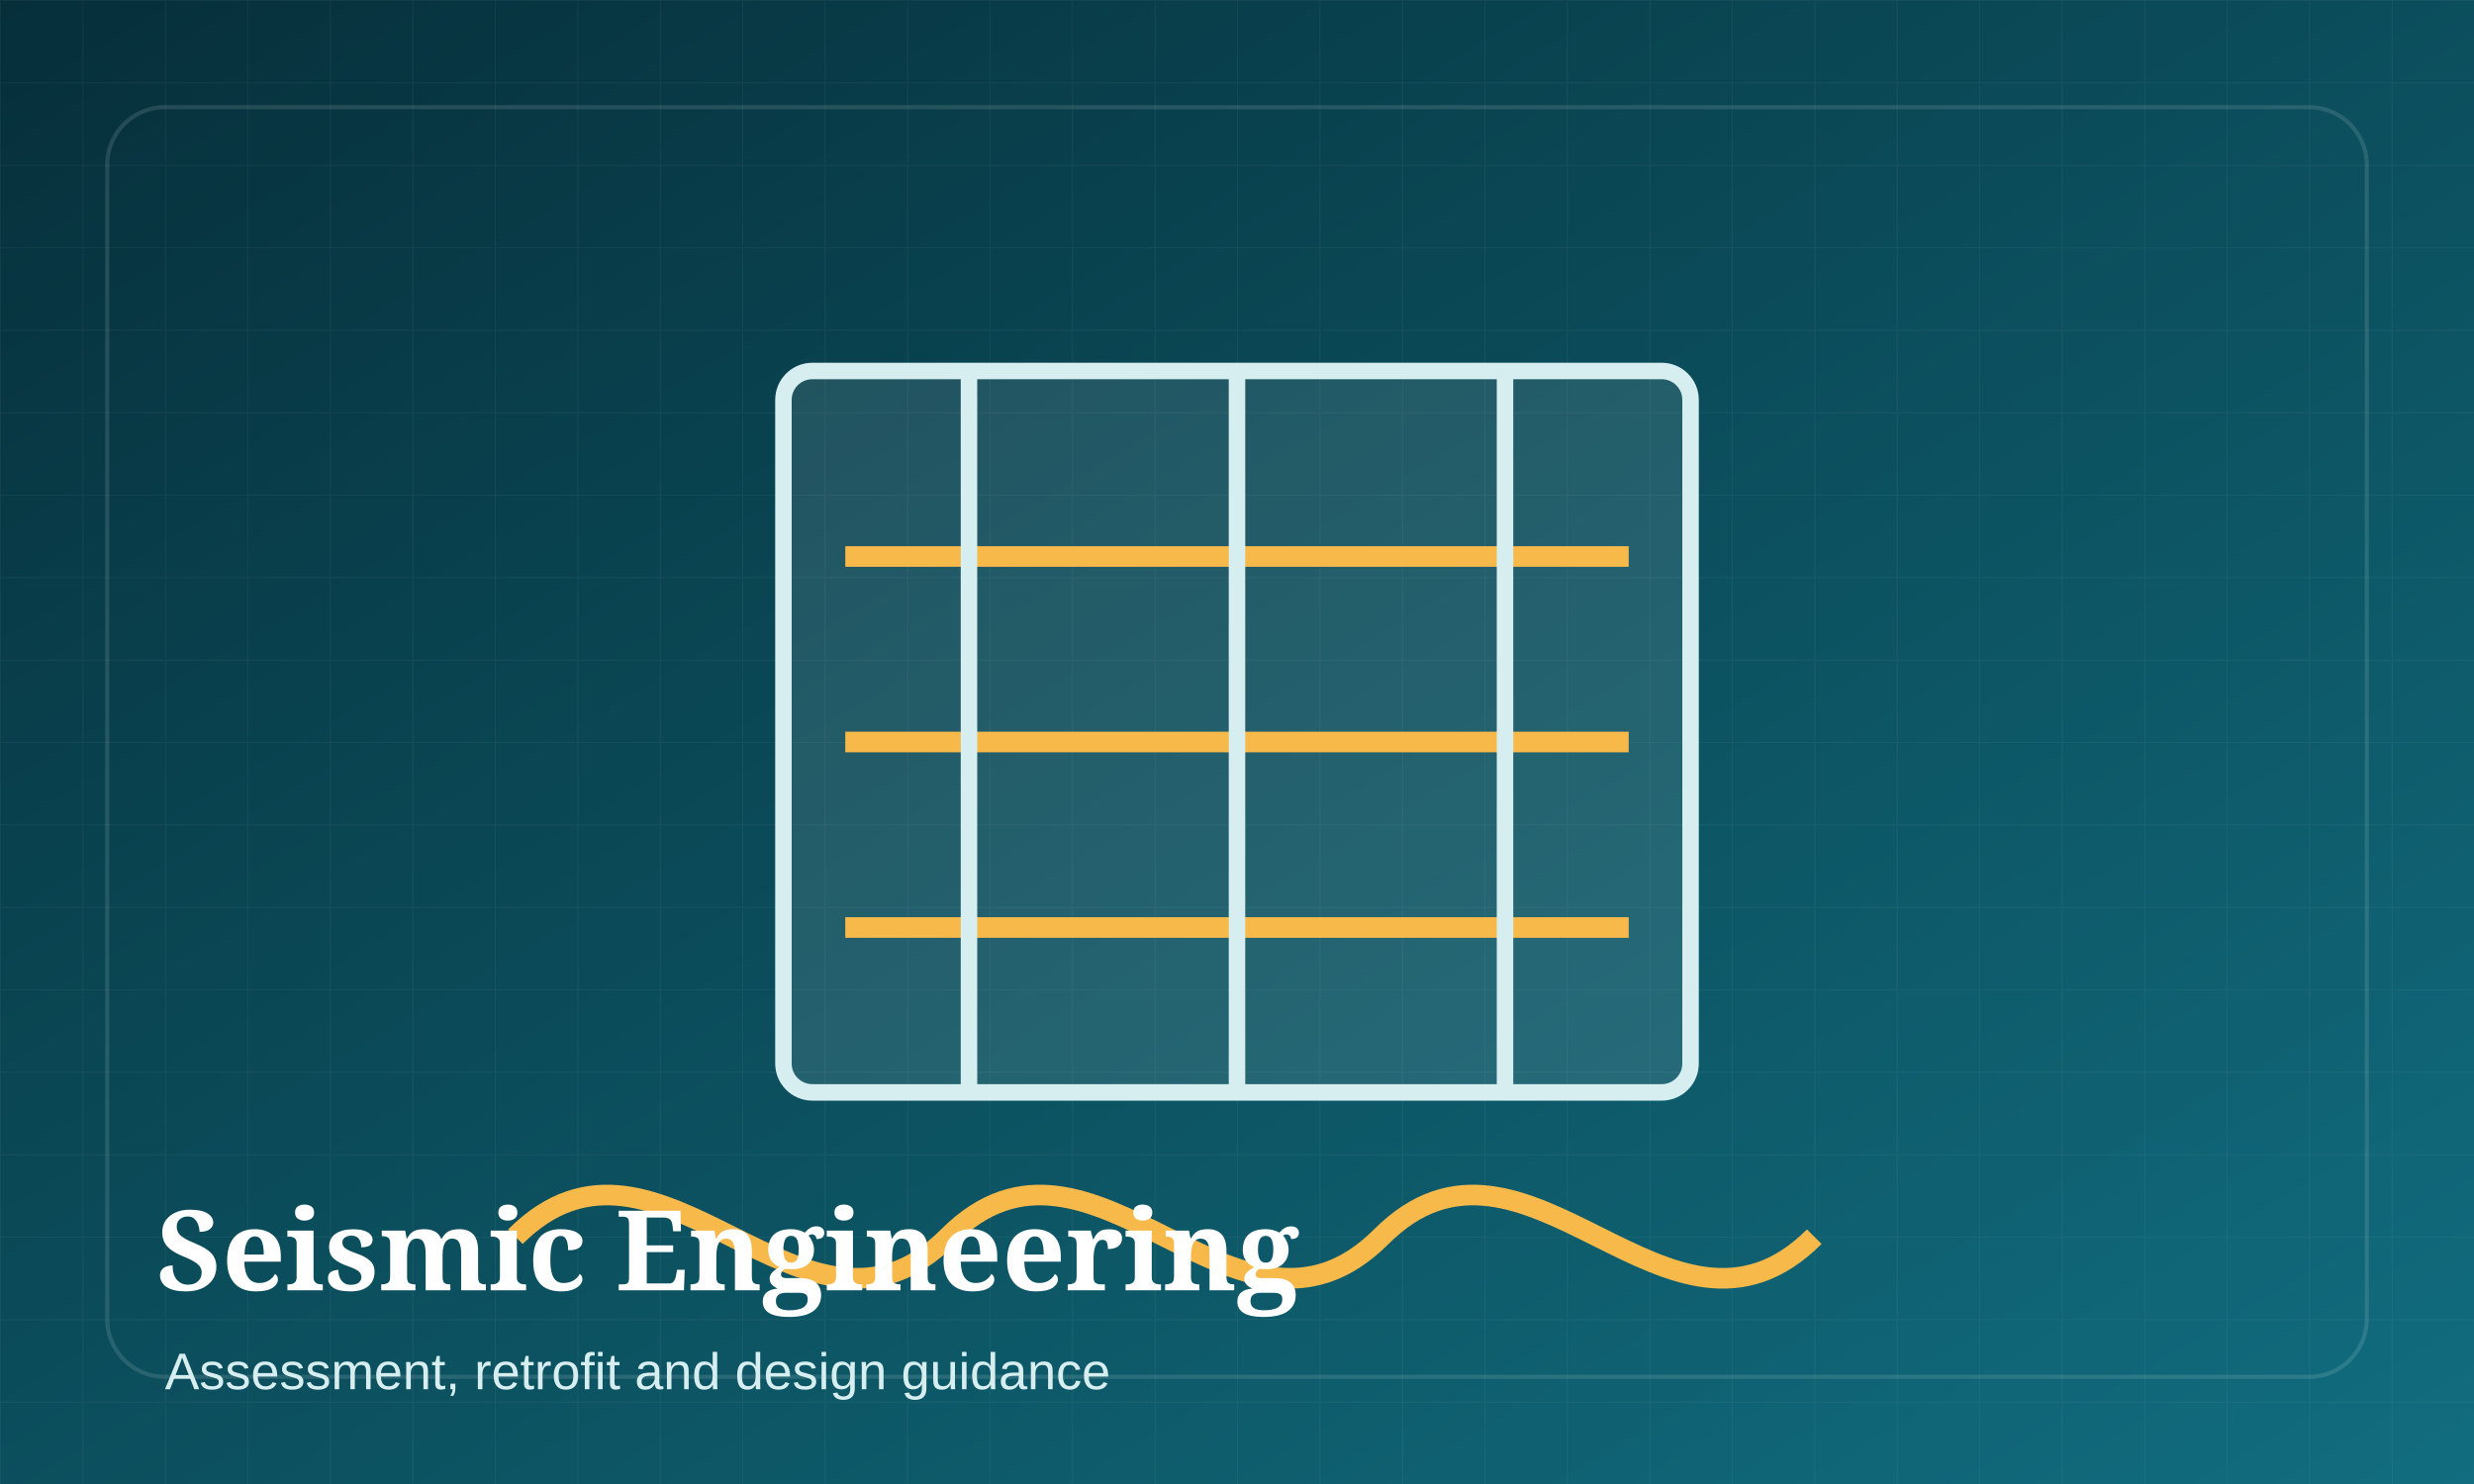
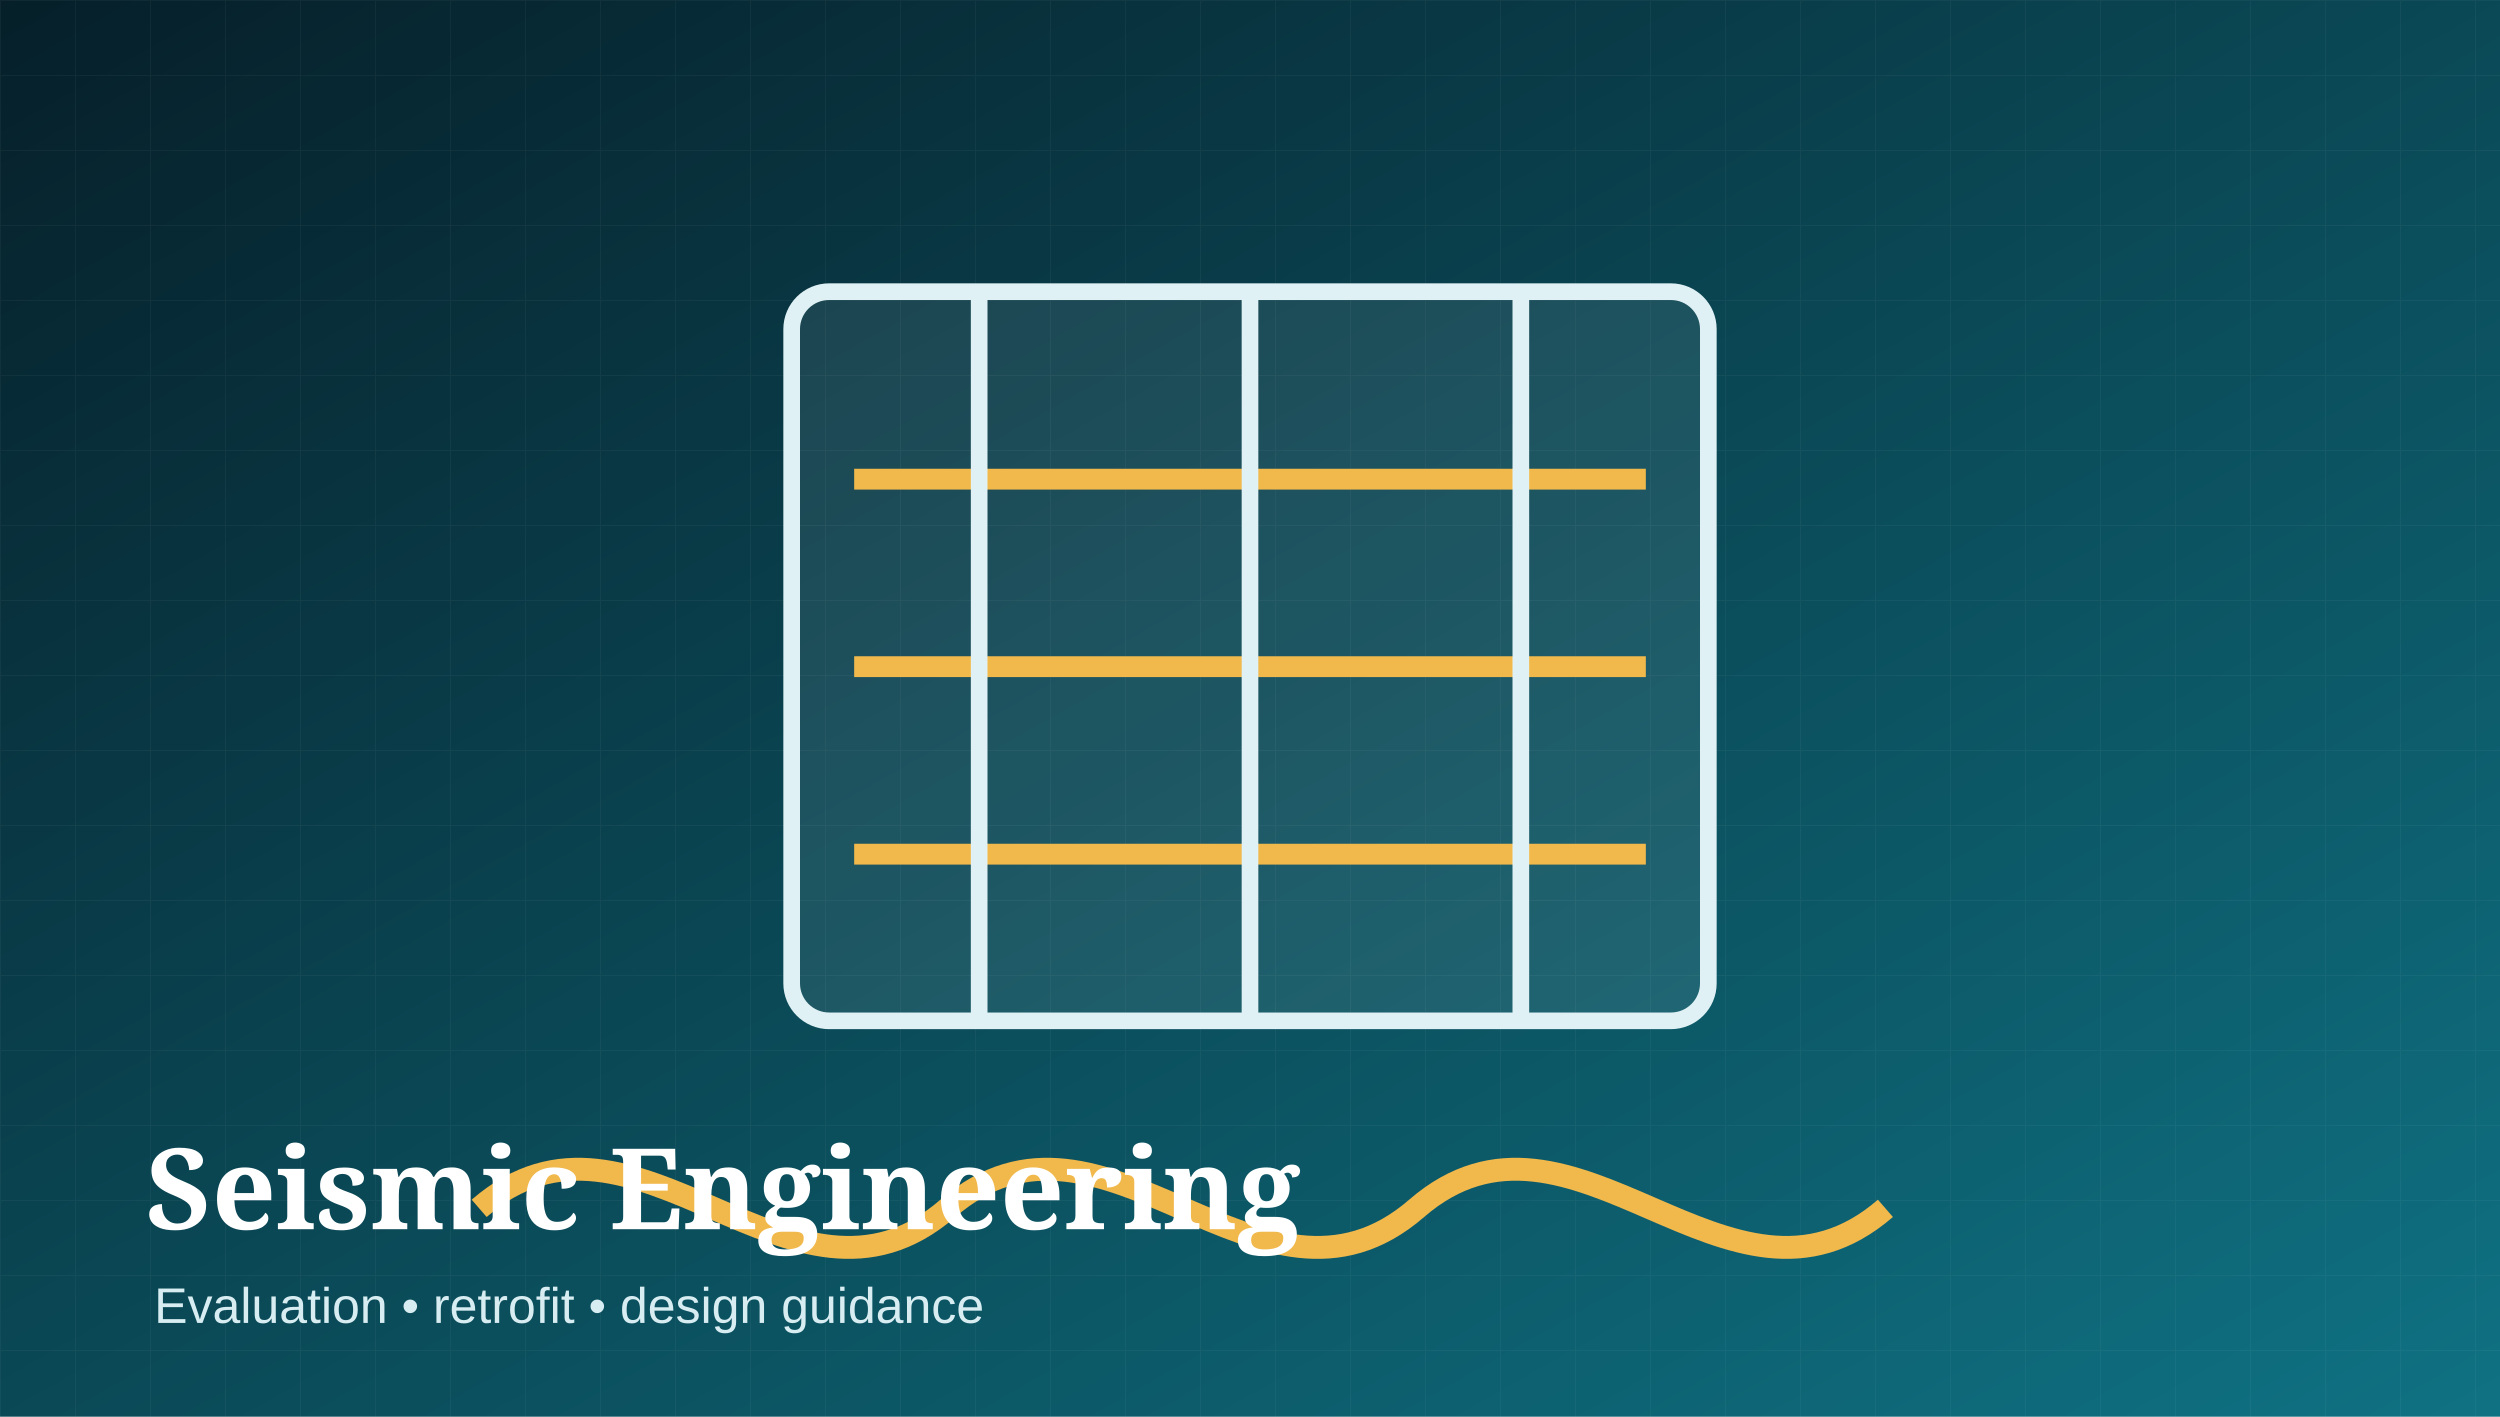
- <svg xmlns="http://www.w3.org/2000/svg" viewBox="0 0 1200 720" role="img" aria-label="Seismic Engineering">
+ <svg xmlns="http://www.w3.org/2000/svg" viewBox="0 0 1200 680">
  <defs>
-     <linearGradient id="bg" x1="0" y1="0" x2="1" y2="1">
-       <stop offset="0" stop-color="#062f3a" />
-       <stop offset="1" stop-color="#116d7f" />
+     <linearGradient id="g" x1="0" y1="0" x2="1" y2="1">
+       <stop stop-color="#061f29" />
+       <stop offset="1" stop-color="#0f7283" />
    </linearGradient>
-     <pattern id="grid" width="40" height="40" patternUnits="userSpaceOnUse">
-       <path d="M40 0H0V40" fill="none" stroke="#ffffff" stroke-opacity=".045" stroke-width="1" />
+     <pattern id="p" width="36" height="36" patternUnits="userSpaceOnUse">
+       <path d="M36 0H0V36" fill="none" stroke="#fff" stroke-opacity=".04" />
    </pattern>
  </defs>
-   <rect width="1200" height="720" fill="url(#bg)" />
-   <rect width="1200" height="720" fill="url(#grid)" />
-   <rect x="380" y="180" width="440" height="350" rx="14" fill="#ffffff" fill-opacity=".1" stroke="#d7eef1" stroke-width="8" />
-   <path d="M410 270h380M410 360h380M410 450h380" stroke="#f6b94a" stroke-width="10" />
-   <path d="M470 180v350M600 180v350M730 180v350" stroke="#d7eef1" stroke-width="8" />
-   <path d="M250 600c70-70 140 70 210 0s140 70 210 0 140 70 210 0" fill="none" stroke="#f6b94a" stroke-width="10" />
-   <rect x="52" y="52" width="1096" height="616" rx="28" fill="none" stroke="#ffffff" stroke-opacity=".12" stroke-width="2" />
-   <text x="76" y="626" fill="#ffffff" font-family="Georgia, serif" font-size="54" font-weight="700">Seismic Engineering</text>
-   <text x="80" y="674" fill="#d7eef1" font-family="Arial, sans-serif" font-size="25">Assessment, retrofit and design guidance</text>
+   <rect width="1200" height="680" fill="url(#g)" />
+   <rect width="1200" height="680" fill="url(#p)" />
+   <rect x="380" y="140" width="440" height="350" rx="18" fill="#fff" fill-opacity=".08" stroke="#dff1f4" stroke-width="8" />
+   <path d="M410 230h380M410 320h380M410 410h380" stroke="#f1b84c" stroke-width="10" />
+   <path d="M470 140v350M600 140v350M730 140v350" stroke="#dff1f4" stroke-width="8" />
+   <path d="M230 580c75-65 150 65 225 0s150 65 225 0 150 65 225 0" fill="none" stroke="#f1b84c" stroke-width="11" />
+   <text x="70" y="590" fill="#fff" font-family="Georgia" font-size="54" font-weight="700">Seismic Engineering</text>
+   <text x="74" y="635" fill="#d7edf1" font-family="Arial" font-size="24">Evaluation • retrofit • design guidance</text>
</svg>
